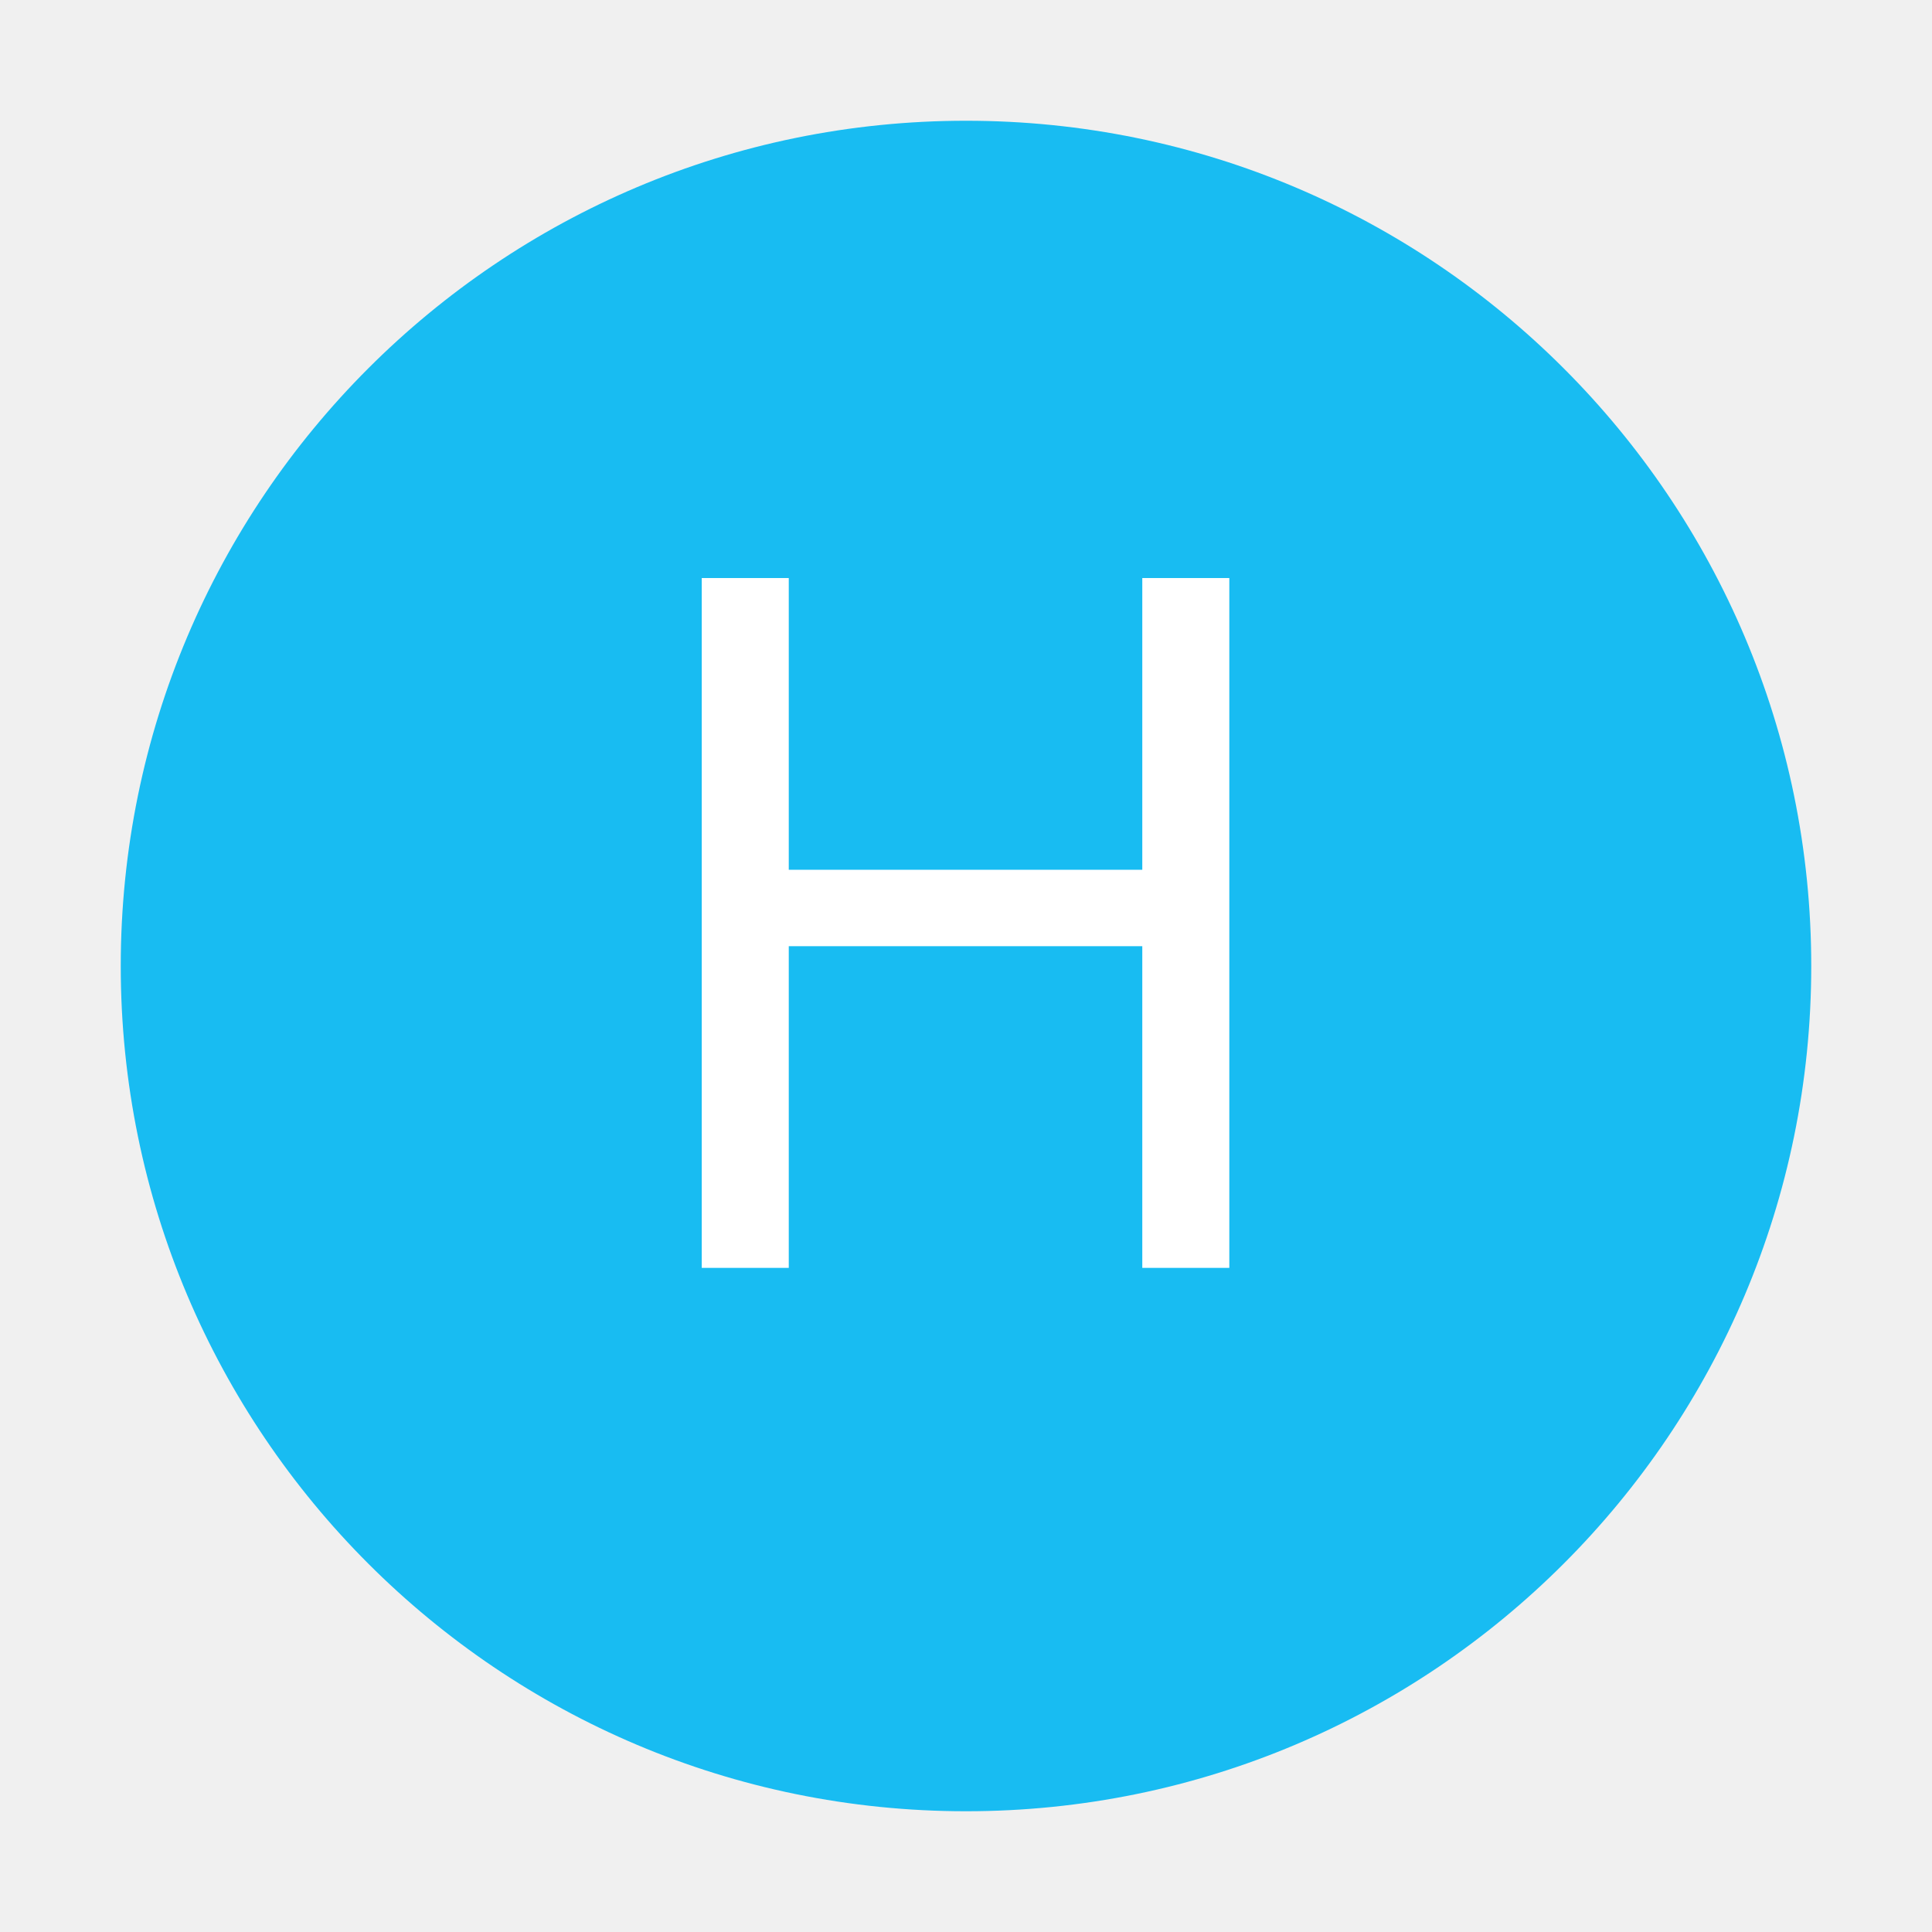
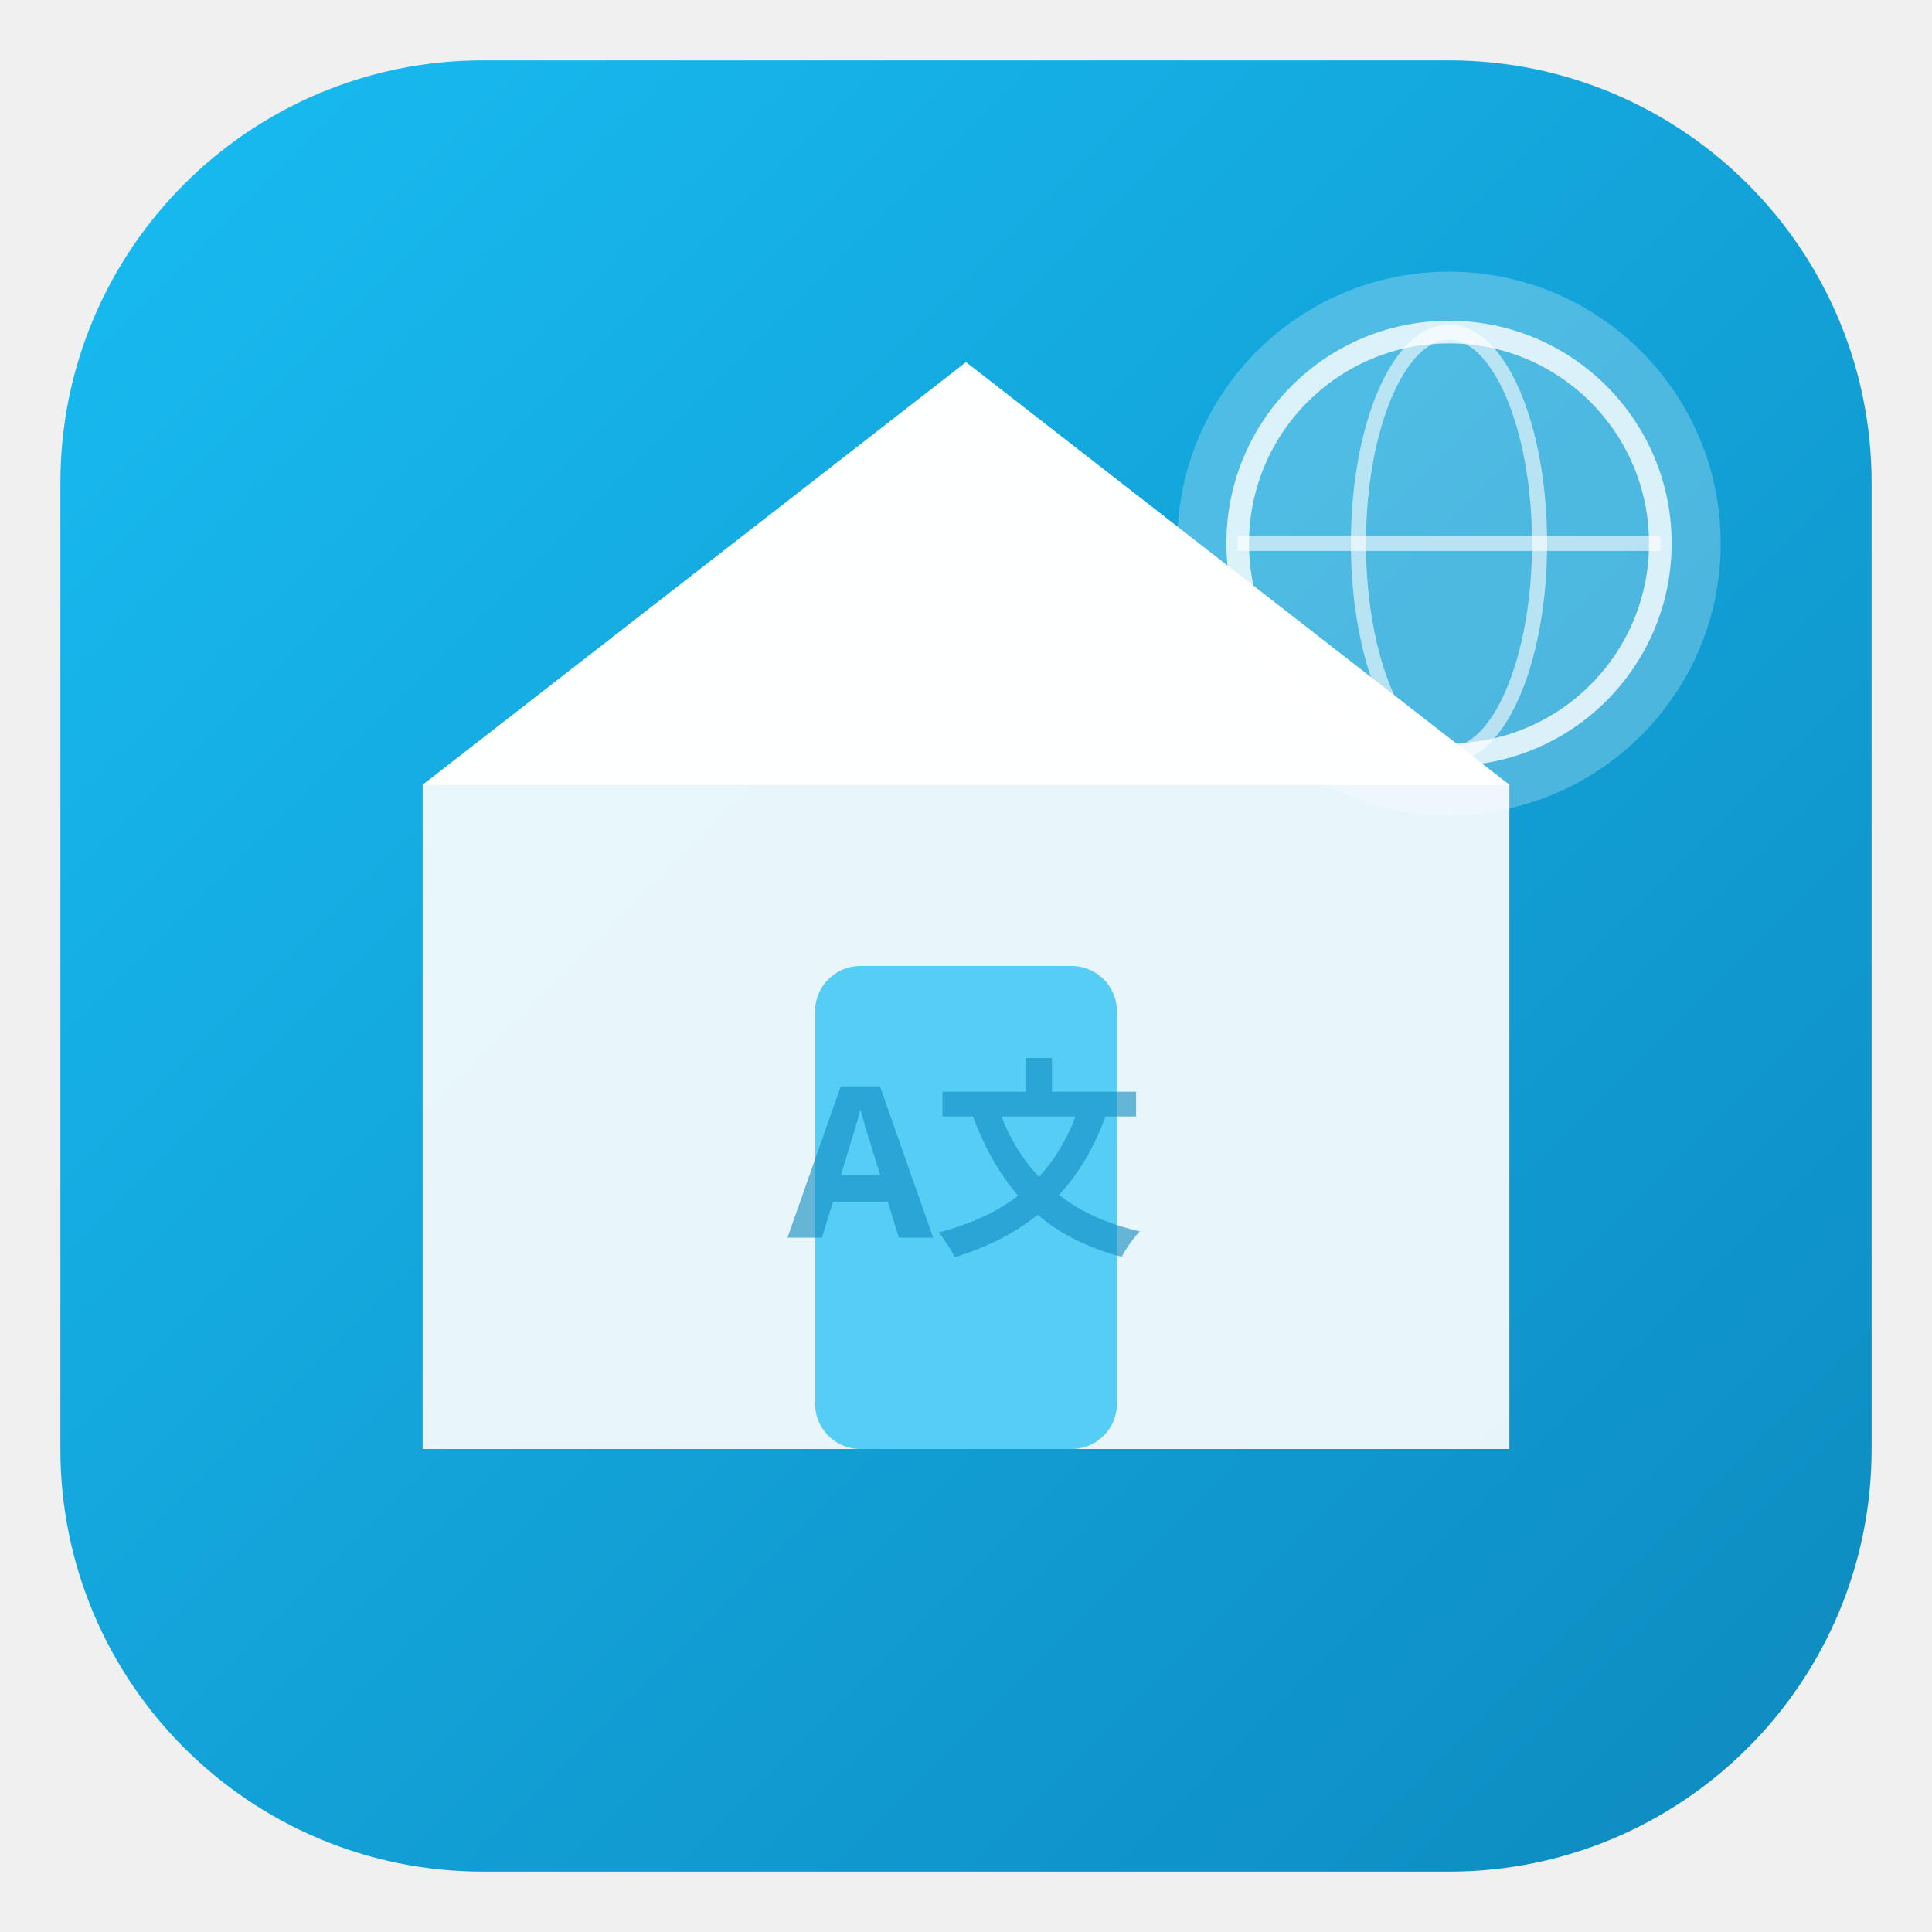
- <svg xmlns="http://www.w3.org/2000/svg" width="128" height="128">
-   <circle cx="64" cy="64" r="56" fill="#18bcf2" />
-   <text x="64" y="84" font-size="64" fill="white" text-anchor="middle" font-family="sans-serif">H</text>
+ <svg xmlns="http://www.w3.org/2000/svg" viewBox="0 0 128 128">
+   <defs>
+     <linearGradient id="bg" x1="0" y1="0" x2="1" y2="1">
+       <stop offset="0%" stop-color="#18bcf2" />
+       <stop offset="100%" stop-color="#0d8abf" />
+     </linearGradient>
+   </defs>
+   <rect x="4" y="4" width="120" height="120" rx="28" fill="url(#bg)" />
+   <path d="M64 24 L100 52 L100 96 L28 96 L28 52 Z" fill="white" opacity="0.9" />
+   <path d="M64 24 L100 52 L28 52 Z" fill="white" opacity="0.95" />
+   <rect x="54" y="64" width="20" height="32" rx="3" fill="#18bcf2" opacity="0.7" />
+   <circle cx="96" cy="36" r="18" fill="white" opacity="0.25" />
+   <circle cx="96" cy="36" r="14" fill="none" stroke="white" stroke-width="1.5" opacity="0.8" />
+   <ellipse cx="96" cy="36" rx="6" ry="14" fill="none" stroke="white" stroke-width="1" opacity="0.6" />
+   <line x1="82" y1="36" x2="110" y2="36" stroke="white" stroke-width="1" opacity="0.6" />
+   <text x="64" y="82" font-family="sans-serif" font-size="14" font-weight="bold" fill="#0d8abf" text-anchor="middle" opacity="0.6">A文</text>
</svg>
